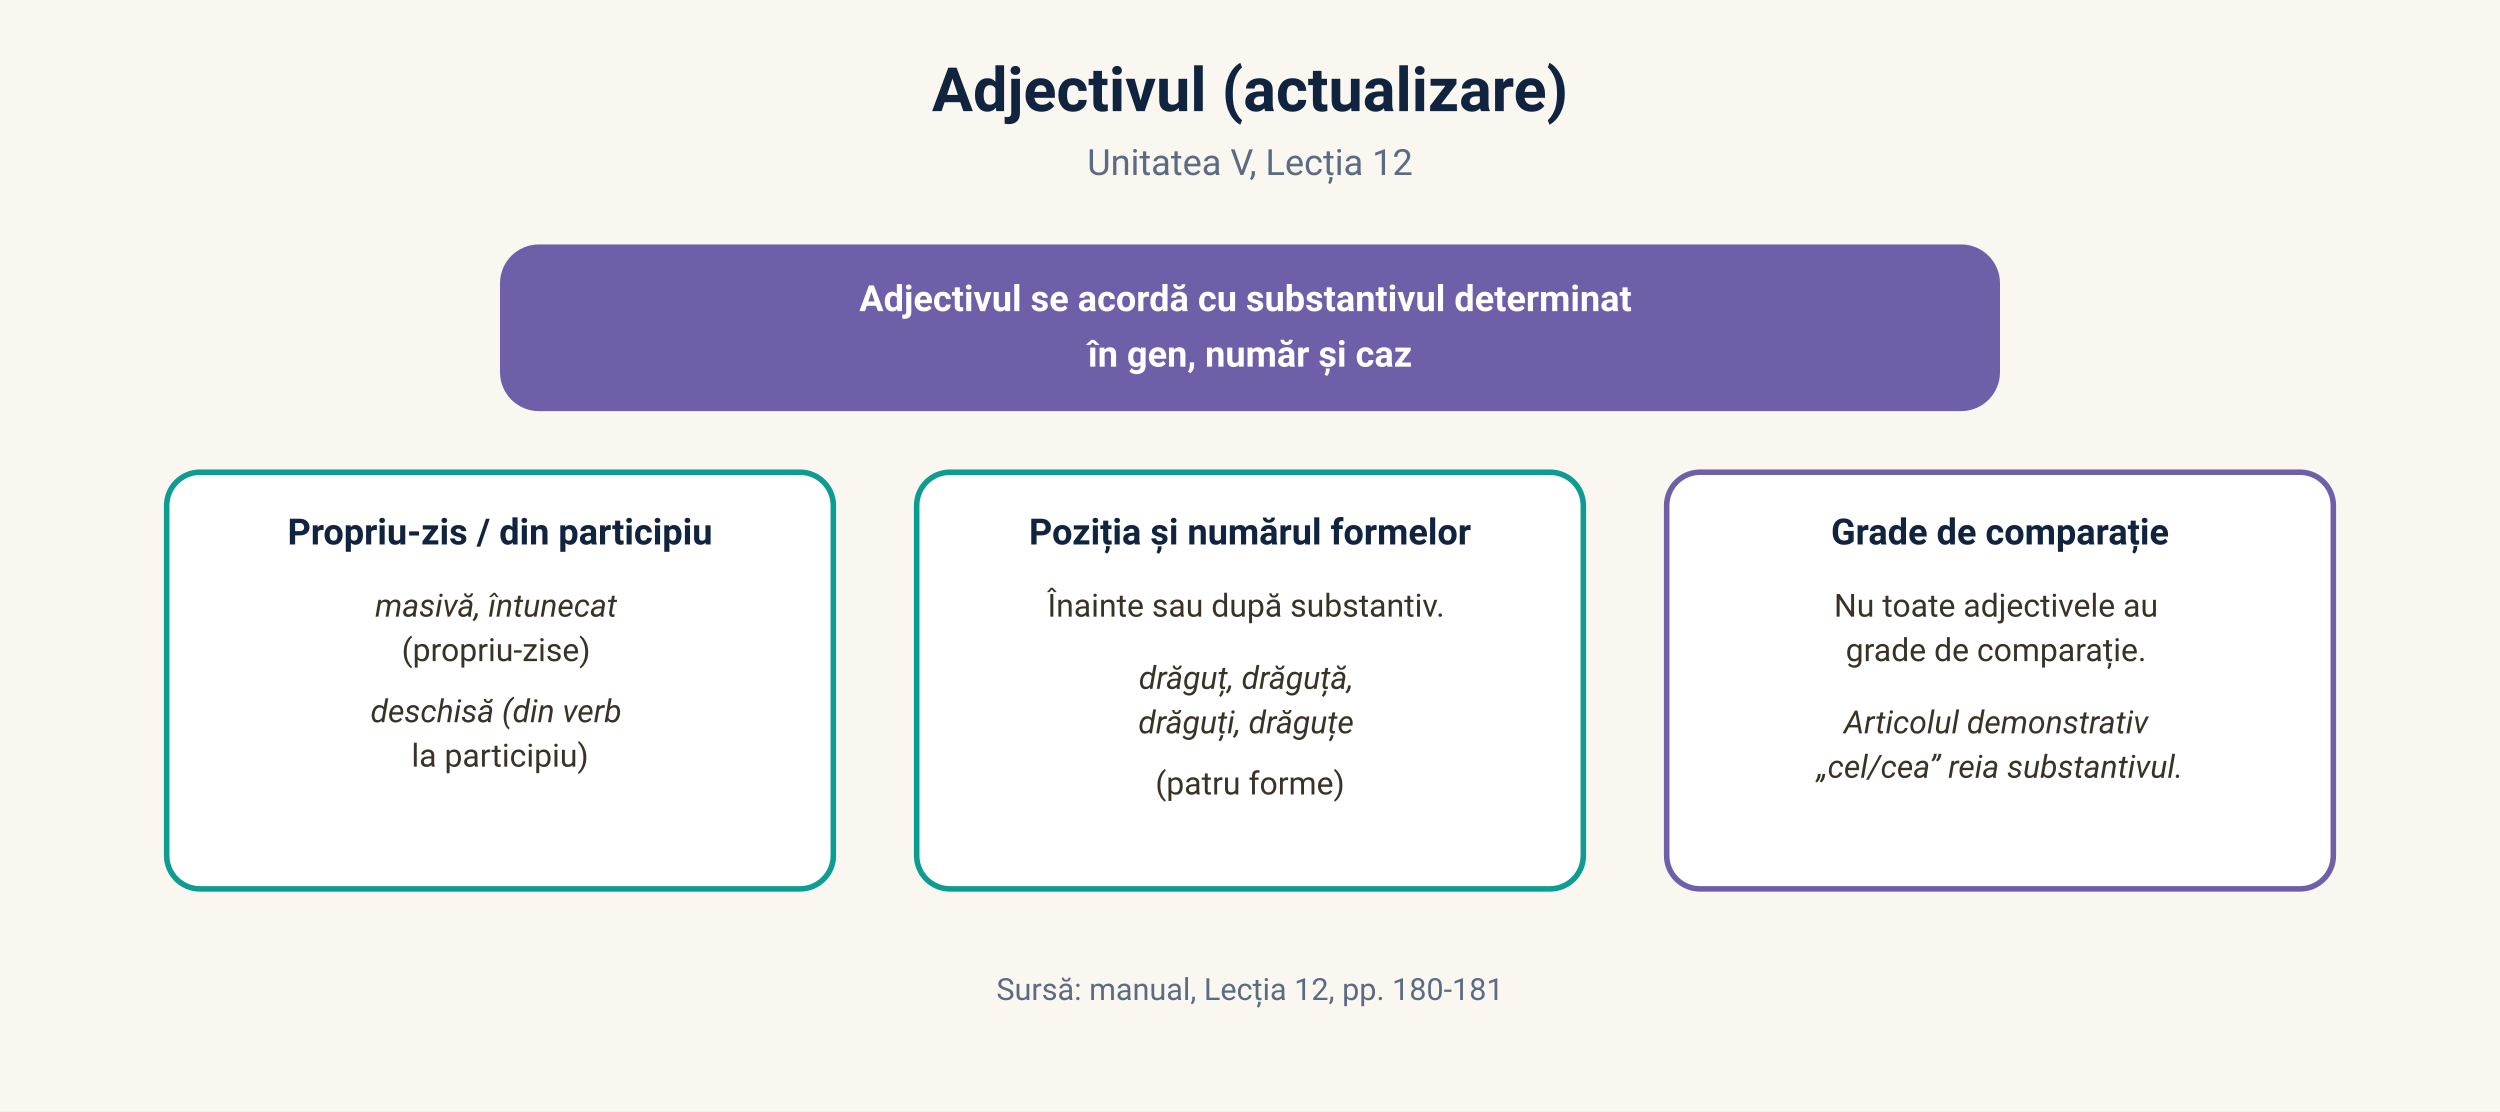
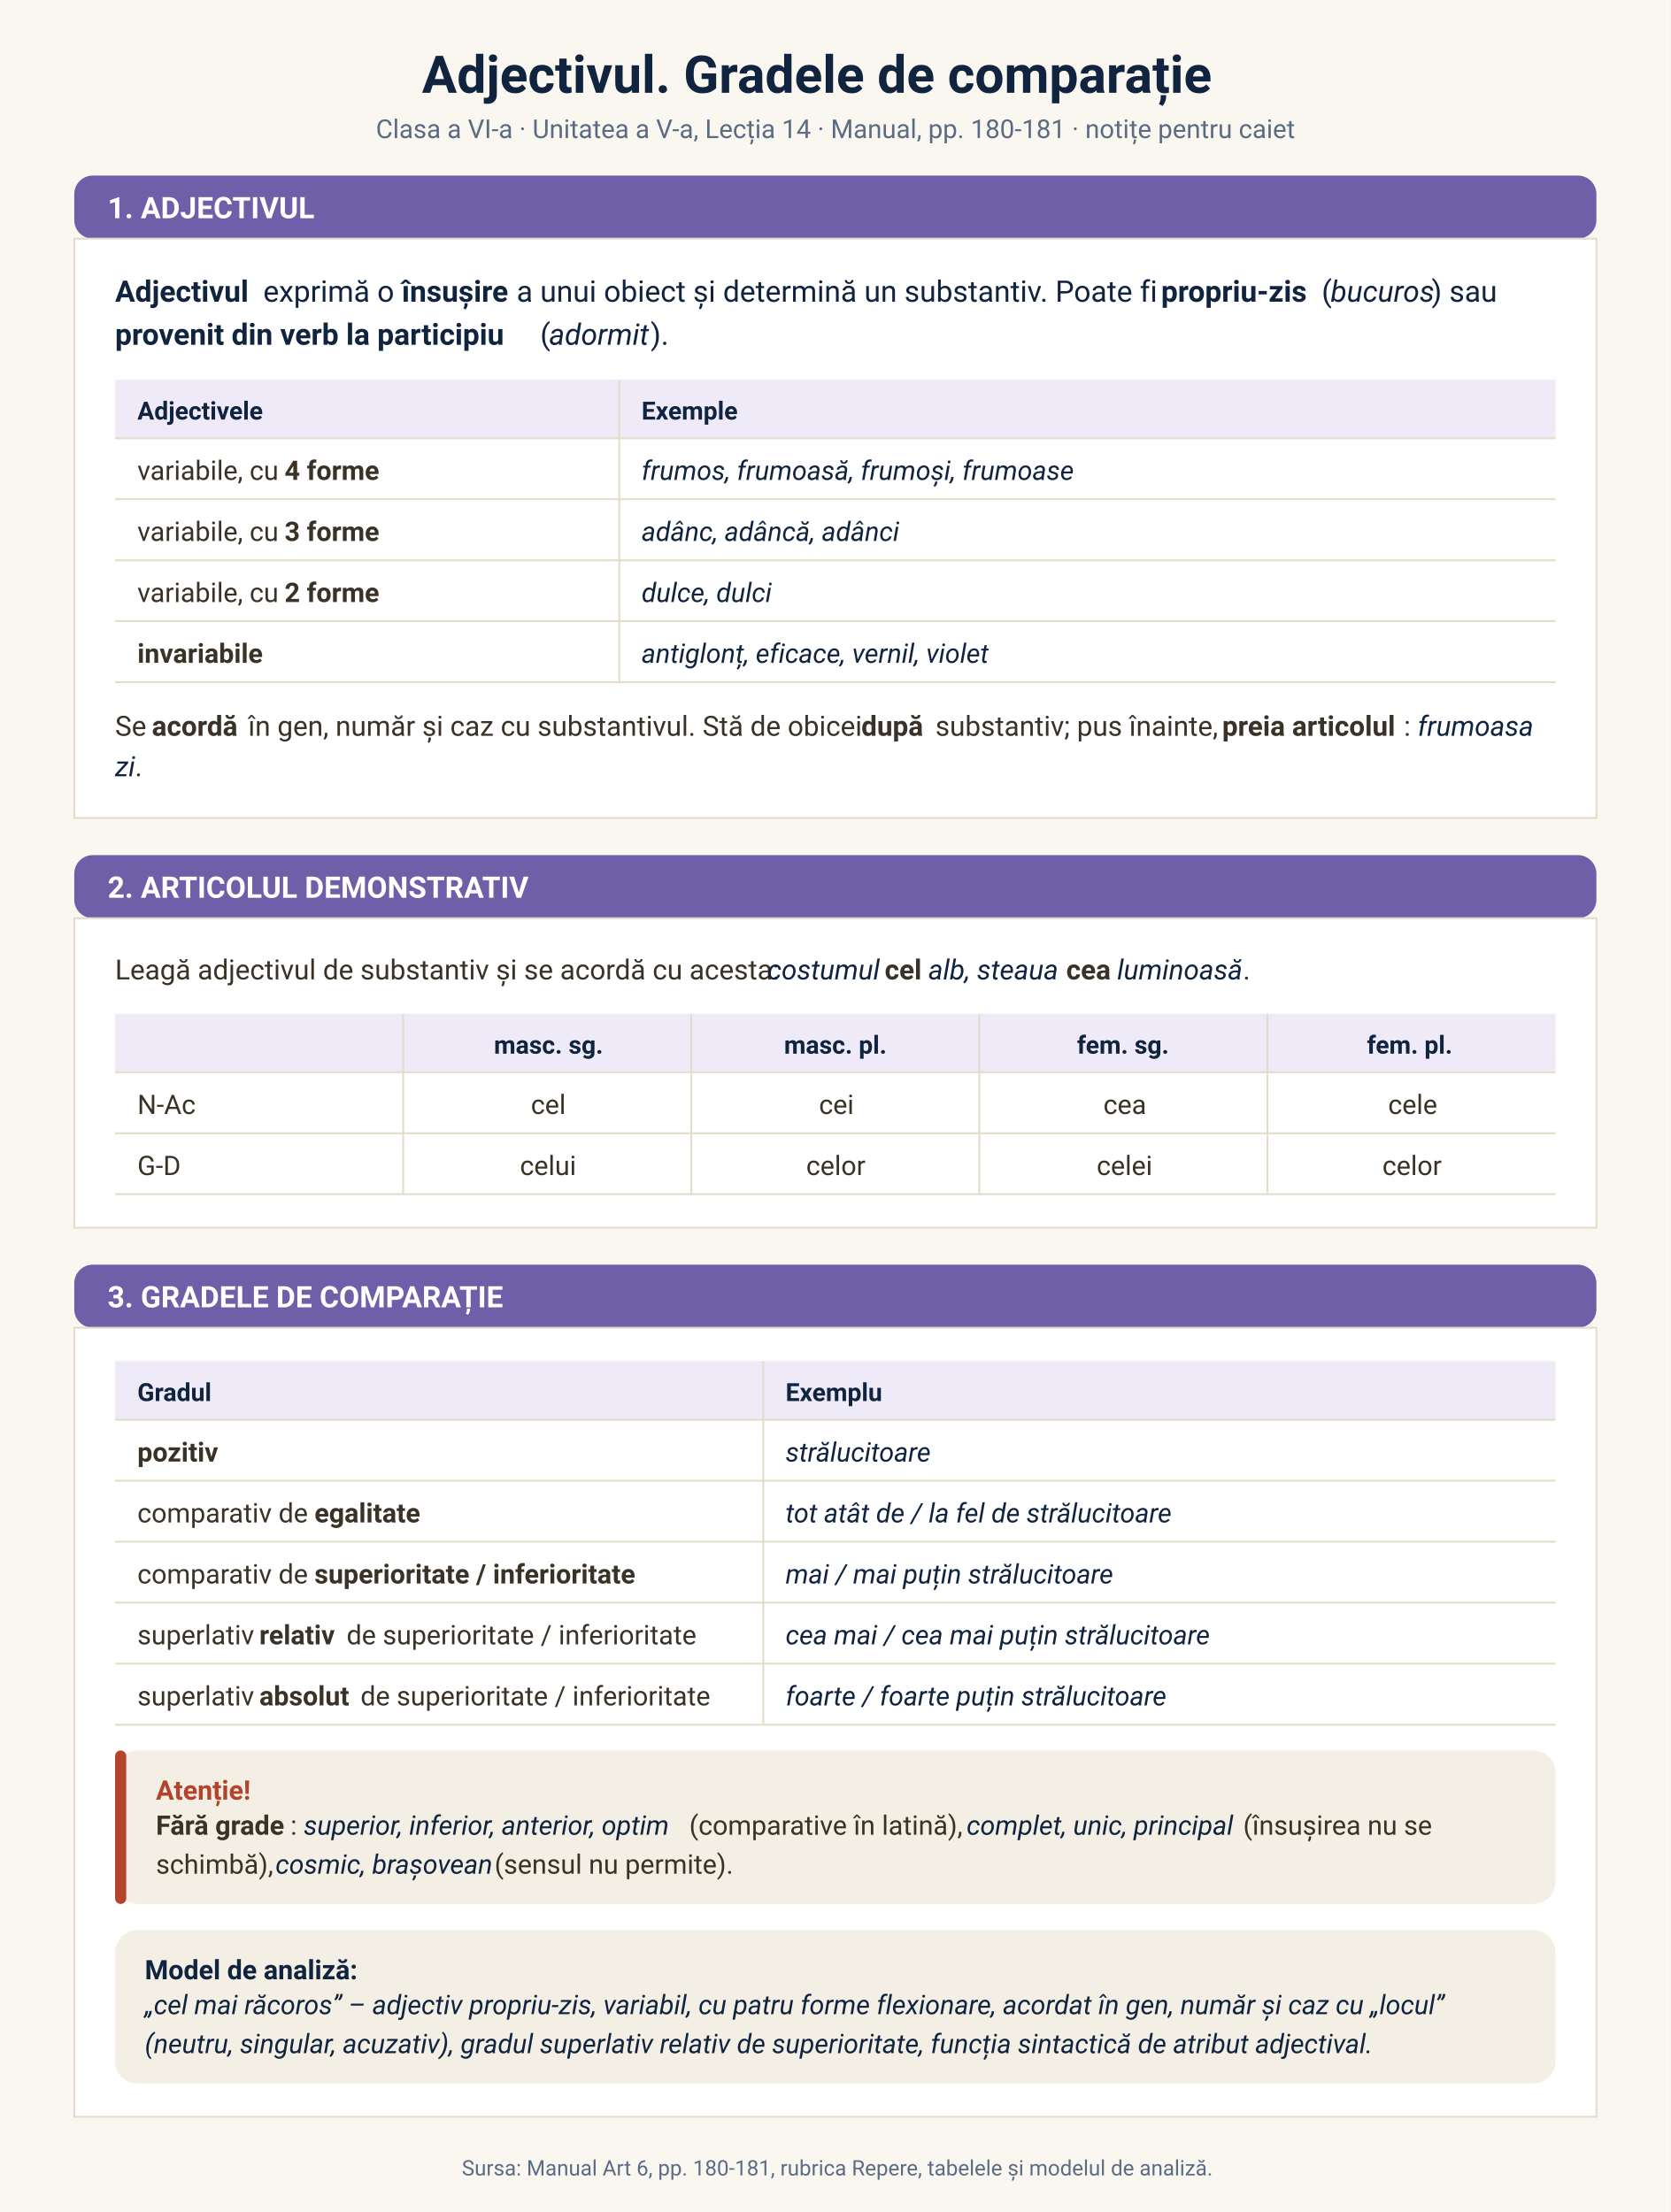
- <svg xmlns="http://www.w3.org/2000/svg" viewBox="0 0 900 400" font-family="'Segoe UI', 'Plus Jakarta Sans', -apple-system, Roboto, sans-serif">
-   <rect width="900" height="400" fill="#faf7f0" />
-   <text x="450" y="40" text-anchor="middle" font-size="22" font-weight="700" fill="#10233f">Adjectivul (actualizare)</text>
-   <text x="450" y="63" text-anchor="middle" font-size="13" fill="#5b6b83">Unitatea V, Lecția 12</text>
-   <rect x="180" y="88" width="540" height="60" rx="14" fill="#6f5ea8" />
-   <text font-size="13" font-weight="700" fill="#ffffff" text-anchor="middle">
-     <tspan x="450" y="112">Adjectivul se acordă cu substantivul determinat</tspan>
-     <tspan x="450" y="132">în gen, număr și caz</tspan>
-   </text>
-   <g>
-     <rect x="60" y="170" width="240" height="150" rx="12" fill="#ffffff" stroke="#0d9c92" stroke-width="2" />
-     <text x="180" y="196" text-anchor="middle" font-size="13" font-weight="700" fill="#10233f">Propriu-zis / din participiu</text>
-     <text font-size="11.5" fill="#3a3226" text-anchor="middle">
-       <tspan x="180" y="222" font-style="italic">masivă, întunecat</tspan>
-       <tspan x="180" y="238">(propriu-zise)</tspan>
-       <tspan x="180" y="260" font-style="italic">deschisă (din verb</tspan>
-       <tspan x="180" y="276">la participiu)</tspan>
-     </text>
-   </g>
-   <g>
-     <rect x="330" y="170" width="240" height="150" rx="12" fill="#ffffff" stroke="#0d9c92" stroke-width="2" />
-     <text x="450" y="196" text-anchor="middle" font-size="13" font-weight="700" fill="#10233f">Poziția și numărul formelor</text>
-     <text font-size="11.5" fill="#3a3226" text-anchor="middle">
-       <tspan x="450" y="222">Înainte sau după substantiv.</tspan>
-       <tspan x="450" y="248" font-style="italic">drăguț, drăguță,</tspan>
-       <tspan x="450" y="264" font-style="italic">drăguți, drăguțe</tspan>
-       <tspan x="450" y="286">(patru forme)</tspan>
-     </text>
-   </g>
-   <g>
-     <rect x="600" y="170" width="240" height="150" rx="12" fill="#ffffff" stroke="#6f5ea8" stroke-width="2" />
-     <text x="720" y="196" text-anchor="middle" font-size="13" font-weight="700" fill="#10233f">Grade de comparație</text>
-     <text font-size="11.5" fill="#3a3226" text-anchor="middle">
-       <tspan x="720" y="222">Nu toate adjectivele au</tspan>
-       <tspan x="720" y="238">grade de comparație.</tspan>
-       <tspan x="720" y="264" font-style="italic">Articolul demonstrativ</tspan>
-       <tspan x="720" y="280" font-style="italic">„cel/cea” reia substantivul.</tspan>
-     </text>
-   </g>
-   <text x="450" y="360" text-anchor="middle" font-size="11" fill="#5b6b83">Sursă: manual, Lecția 12, pp. 180-181</text>
+ <svg xmlns="http://www.w3.org/2000/svg" viewBox="0 0 900 1192" font-family="'Segoe UI', 'Plus Jakarta Sans', -apple-system, Roboto, sans-serif">
+   <rect width="900" height="1192" fill="#faf7f0" />
+   <text x="227.3" y="50.0" font-size="28" fill="#10233f" font-weight="700" textLength="446.3" lengthAdjust="spacing">Adjectivul. Gradele de comparație</text>
+   <text x="202.5" y="74.4" font-size="14" fill="#5b6b83" textLength="495.0" lengthAdjust="spacing">Clasa a VI-a · Unitatea a V-a, Lecția 14 · Manual, pp. 180-181 · notițe pentru caiet</text>
+   <rect x="40" y="94.6" width="820" height="34" rx="10" fill="#6f5ea8" />
+   <text x="58" y="117.6" font-size="16" font-weight="700" fill="#ffffff">1. ADJECTIVUL</text>
+   <rect x="40" y="128.6" width="820" height="312.2" fill="#ffffff" stroke="#e3dccb" />
+   <text x="62.0" y="162.6" font-size="16" fill="#10233f" font-weight="700" textLength="75.5" lengthAdjust="spacing">Adjectivul</text>
+   <text x="141.8" y="162.6" font-size="16" fill="#10233f" textLength="70.2" lengthAdjust="spacing">exprimă o</text>
+   <text x="216.4" y="162.6" font-size="16" fill="#10233f" font-weight="700" textLength="57.6" lengthAdjust="spacing">însușire</text>
+   <text x="278.3" y="162.6" font-size="16" fill="#10233f" textLength="342.8" lengthAdjust="spacing">a unui obiect și determină un substantiv. Poate fi</text>
+   <text x="625.5" y="162.6" font-size="16" fill="#10233f" font-weight="700" textLength="82.2" lengthAdjust="spacing">propriu-zis</text>
+   <text x="712.0" y="162.6" font-size="16" fill="#10233f" textLength="4.8" lengthAdjust="spacing">(</text>
+   <text x="716.8" y="162.6" font-size="16" fill="#10233f" font-style="italic" textLength="54.4" lengthAdjust="spacing">bucuros</text>
+   <text x="771.2" y="162.6" font-size="16" fill="#10233f" textLength="33.1" lengthAdjust="spacing">) sau</text>
+   <text x="62.0" y="185.8" font-size="16" fill="#10233f" font-weight="700" textLength="224.6" lengthAdjust="spacing">provenit din verb la participiu</text>
+   <text x="291.0" y="185.8" font-size="16" fill="#10233f" textLength="4.8" lengthAdjust="spacing">(</text>
+   <text x="295.8" y="185.8" font-size="16" fill="#10233f" font-style="italic" textLength="54.7" lengthAdjust="spacing">adormit</text>
+   <text x="350.5" y="185.8" font-size="16" fill="#10233f" textLength="8.3" lengthAdjust="spacing">).</text>
+   <rect x="62.0" y="204.6" width="776.0" height="31.6" fill="#efeaf8" />
+   <text x="74.0" y="226.1" font-size="13.5" fill="#10233f" font-weight="700" textLength="70.1" lengthAdjust="spacing">Adjectivele</text>
+   <text x="345.6" y="226.1" font-size="13.5" fill="#10233f" font-weight="700" textLength="53.7" lengthAdjust="spacing">Exemple</text>
+   <line x1="62.0" y1="236.2" x2="838.0" y2="236.2" stroke="#e3dccb" />
+   <text x="74.0" y="258.6" font-size="14.5" fill="#3a3226" textLength="75.4" lengthAdjust="spacing">variabile, cu</text>
+   <text x="153.3" y="258.6" font-size="14.5" fill="#3a3226" font-weight="700" textLength="53.8" lengthAdjust="spacing">4 forme</text>
+   <text x="345.6" y="258.6" font-size="14.5" fill="#10233f" font-style="italic" textLength="230.8" lengthAdjust="spacing">frumos, frumoasă, frumoși, frumoase</text>
+   <line x1="62.0" y1="269.0" x2="838.0" y2="269.0" stroke="#e3dccb" />
+   <text x="74.0" y="291.5" font-size="14.5" fill="#3a3226" textLength="75.4" lengthAdjust="spacing">variabile, cu</text>
+   <text x="153.3" y="291.5" font-size="14.5" fill="#3a3226" font-weight="700" textLength="53.8" lengthAdjust="spacing">3 forme</text>
+   <text x="345.6" y="291.5" font-size="14.5" fill="#10233f" font-style="italic" textLength="139.8" lengthAdjust="spacing">adânc, adâncă, adânci</text>
+   <line x1="62.0" y1="301.9" x2="838.0" y2="301.9" stroke="#e3dccb" />
+   <text x="74.0" y="324.4" font-size="14.5" fill="#3a3226" textLength="75.4" lengthAdjust="spacing">variabile, cu</text>
+   <text x="153.3" y="324.4" font-size="14.5" fill="#3a3226" font-weight="700" textLength="53.8" lengthAdjust="spacing">2 forme</text>
+   <text x="345.6" y="324.4" font-size="14.5" fill="#10233f" font-style="italic" textLength="70.2" lengthAdjust="spacing">dulce, dulci</text>
+   <line x1="62.0" y1="334.7" x2="838.0" y2="334.7" stroke="#e3dccb" />
+   <text x="74.0" y="357.2" font-size="14.5" fill="#3a3226" font-weight="700" textLength="71.2" lengthAdjust="spacing">invariabile</text>
+   <text x="345.6" y="357.2" font-size="14.5" fill="#10233f" font-style="italic" textLength="189.5" lengthAdjust="spacing">antiglonț, eficace, vernil, violet</text>
+   <line x1="62.0" y1="367.6" x2="838.0" y2="367.6" stroke="#e3dccb" />
+   <line x1="333.6" y1="204.6" x2="333.6" y2="367.5" stroke="#e3dccb" />
+   <text x="62.0" y="396.5" font-size="15" fill="#3a3226" textLength="15.8" lengthAdjust="spacing">Se</text>
+   <text x="81.8" y="396.5" font-size="15" fill="#3a3226" font-weight="700" textLength="47.9" lengthAdjust="spacing">acordă</text>
+   <text x="133.7" y="396.5" font-size="15" fill="#3a3226" textLength="326.2" lengthAdjust="spacing">în gen, număr și caz cu substantivul. Stă de obicei</text>
+   <text x="464.0" y="396.5" font-size="15" fill="#3a3226" font-weight="700" textLength="35.8" lengthAdjust="spacing">după</text>
+   <text x="503.9" y="396.5" font-size="15" fill="#3a3226" textLength="150.4" lengthAdjust="spacing">substantiv; pus înainte,</text>
+   <text x="658.4" y="396.5" font-size="15" fill="#3a3226" font-weight="700" textLength="98.0" lengthAdjust="spacing">preia articolul</text>
+   <text x="756.3" y="396.5" font-size="15" fill="#3a3226" textLength="3.3" lengthAdjust="spacing">:</text>
+   <text x="763.7" y="396.5" font-size="15" fill="#10233f" font-style="italic" textLength="61.5" lengthAdjust="spacing">frumoasa</text>
+   <text x="62.0" y="418.3" font-size="15" fill="#10233f" font-style="italic" textLength="10.7" lengthAdjust="spacing">zi</text>
+   <text x="72.7" y="418.3" font-size="15" fill="#3a3226" textLength="3.3" lengthAdjust="spacing">.</text>
+   <rect x="40" y="460.8" width="820" height="34" rx="10" fill="#6f5ea8" />
+   <text x="58" y="483.8" font-size="16" font-weight="700" fill="#ffffff">2. ARTICOLUL DEMONSTRATIV</text>
+   <rect x="40" y="494.8" width="820" height="166.8" fill="#ffffff" stroke="#e3dccb" />
+   <text x="62.0" y="527.8" font-size="15" fill="#3a3226" textLength="347.4" lengthAdjust="spacing">Leagă adjectivul de substantiv și se acordă cu acesta:</text>
+   <text x="413.4" y="527.8" font-size="15" fill="#10233f" font-style="italic" textLength="59.1" lengthAdjust="spacing">costumul</text>
+   <text x="476.6" y="527.8" font-size="15" fill="#3a3226" font-weight="700" textLength="19.5" lengthAdjust="spacing">cel</text>
+   <text x="500.1" y="527.8" font-size="15" fill="#10233f" font-style="italic" textLength="70.2" lengthAdjust="spacing">alb, steaua</text>
+   <text x="574.4" y="527.8" font-size="15" fill="#3a3226" font-weight="700" textLength="23.4" lengthAdjust="spacing">cea</text>
+   <text x="601.8" y="527.8" font-size="15" fill="#10233f" font-style="italic" textLength="67.8" lengthAdjust="spacing">luminoasă</text>
+   <text x="669.6" y="527.8" font-size="15" fill="#3a3226" textLength="3.3" lengthAdjust="spacing">.</text>
+   <rect x="62.0" y="546.3" width="776.0" height="31.6" fill="#efeaf8" />
+   <text x="266.1" y="567.8" font-size="13.5" fill="#10233f" font-weight="700" textLength="57.5" lengthAdjust="spacing">masc. sg.</text>
+   <text x="422.4" y="567.8" font-size="13.5" fill="#10233f" font-weight="700" textLength="55.4" lengthAdjust="spacing">masc. pl.</text>
+   <text x="580.2" y="567.8" font-size="13.5" fill="#10233f" font-weight="700" textLength="50.2" lengthAdjust="spacing">fem. sg.</text>
+   <text x="736.4" y="567.8" font-size="13.5" fill="#10233f" font-weight="700" textLength="48.1" lengthAdjust="spacing">fem. pl.</text>
+   <line x1="62.0" y1="577.8" x2="838.0" y2="577.8" stroke="#e3dccb" />
+   <text x="74.0" y="600.3" font-size="14.5" fill="#3a3226" textLength="32.8" lengthAdjust="spacing">N-Ac</text>
+   <text x="286.0" y="600.3" font-size="14.5" fill="#3a3226" textLength="17.7" lengthAdjust="spacing">cel</text>
+   <text x="441.2" y="600.3" font-size="14.5" fill="#3a3226" textLength="17.7" lengthAdjust="spacing">cei</text>
+   <text x="594.4" y="600.3" font-size="14.5" fill="#3a3226" textLength="21.6" lengthAdjust="spacing">cea</text>
+   <text x="747.8" y="600.3" font-size="14.5" fill="#3a3226" textLength="25.2" lengthAdjust="spacing">cele</text>
+   <line x1="62.0" y1="610.7" x2="838.0" y2="610.7" stroke="#e3dccb" />
+   <text x="74.0" y="633.2" font-size="14.5" fill="#3a3226" textLength="26.0" lengthAdjust="spacing">G-D</text>
+   <text x="280.1" y="633.2" font-size="14.5" fill="#3a3226" textLength="29.4" lengthAdjust="spacing">celui</text>
+   <text x="434.3" y="633.2" font-size="14.5" fill="#3a3226" textLength="31.3" lengthAdjust="spacing">celor</text>
+   <text x="590.8" y="633.2" font-size="14.5" fill="#3a3226" textLength="28.7" lengthAdjust="spacing">celei</text>
+   <text x="744.7" y="633.2" font-size="14.5" fill="#3a3226" textLength="31.3" lengthAdjust="spacing">celor</text>
+   <line x1="62.0" y1="643.5" x2="838.0" y2="643.5" stroke="#e3dccb" />
+   <line x1="217.2" y1="546.3" x2="217.2" y2="643.5" stroke="#e3dccb" />
+   <line x1="372.4" y1="546.3" x2="372.4" y2="643.5" stroke="#e3dccb" />
+   <line x1="527.6" y1="546.3" x2="527.6" y2="643.5" stroke="#e3dccb" />
+   <line x1="682.8" y1="546.3" x2="682.8" y2="643.5" stroke="#e3dccb" />
+   <rect x="40" y="681.5" width="820" height="34" rx="10" fill="#6f5ea8" />
+   <text x="58" y="704.5" font-size="16" font-weight="700" fill="#ffffff">3. GRADELE DE COMPARAȚIE</text>
+   <rect x="40" y="715.5" width="820" height="425.2" fill="#ffffff" stroke="#e3dccb" />
+   <rect x="62.0" y="733.5" width="776.0" height="31.6" fill="#efeaf8" />
+   <text x="74.0" y="755.0" font-size="13.5" fill="#10233f" font-weight="700" textLength="42.7" lengthAdjust="spacing">Gradul</text>
+   <text x="423.2" y="755.0" font-size="13.5" fill="#10233f" font-weight="700" textLength="54.7" lengthAdjust="spacing">Exemplu</text>
+   <line x1="62.0" y1="765.1" x2="838.0" y2="765.1" stroke="#e3dccb" />
+   <text x="74.0" y="787.6" font-size="14.5" fill="#3a3226" font-weight="700" textLength="46.4" lengthAdjust="spacing">pozitiv</text>
+   <text x="423.2" y="787.6" font-size="14.5" fill="#10233f" font-style="italic" textLength="78.2" lengthAdjust="spacing">strălucitoare</text>
+   <line x1="62.0" y1="797.9" x2="838.0" y2="797.9" stroke="#e3dccb" />
+   <text x="74.0" y="820.4" font-size="14.5" fill="#3a3226" textLength="91.5" lengthAdjust="spacing">comparativ de</text>
+   <text x="169.4" y="820.4" font-size="14.5" fill="#3a3226" font-weight="700" textLength="59.7" lengthAdjust="spacing">egalitate</text>
+   <text x="423.2" y="820.4" font-size="14.5" fill="#10233f" font-style="italic" textLength="210.1" lengthAdjust="spacing">tot atât de / la fel de strălucitoare</text>
+   <line x1="62.0" y1="830.8" x2="838.0" y2="830.8" stroke="#e3dccb" />
+   <text x="74.0" y="853.3" font-size="14.5" fill="#3a3226" textLength="91.5" lengthAdjust="spacing">comparativ de</text>
+   <text x="169.4" y="853.3" font-size="14.5" fill="#3a3226" font-weight="700" textLength="183.9" lengthAdjust="spacing">superioritate / inferioritate</text>
+   <text x="423.2" y="853.3" font-size="14.5" fill="#10233f" font-style="italic" textLength="180.2" lengthAdjust="spacing">mai / mai puțin strălucitoare</text>
+   <line x1="62.0" y1="863.6" x2="838.0" y2="863.6" stroke="#e3dccb" />
+   <text x="74.0" y="886.1" font-size="14.5" fill="#3a3226" textLength="61.8" lengthAdjust="spacing">superlativ</text>
+   <text x="139.7" y="886.1" font-size="14.5" fill="#3a3226" font-weight="700" textLength="43.1" lengthAdjust="spacing">relativ</text>
+   <text x="186.7" y="886.1" font-size="14.5" fill="#3a3226" textLength="188.6" lengthAdjust="spacing">de superioritate / inferioritate</text>
+   <text x="423.2" y="886.1" font-size="14.5" fill="#10233f" font-style="italic" textLength="230.7" lengthAdjust="spacing">cea mai / cea mai puțin strălucitoare</text>
+   <line x1="62.0" y1="896.5" x2="838.0" y2="896.5" stroke="#e3dccb" />
+   <text x="74.0" y="919.0" font-size="14.5" fill="#3a3226" textLength="61.8" lengthAdjust="spacing">superlativ</text>
+   <text x="139.7" y="919.0" font-size="14.5" fill="#3a3226" font-weight="700" textLength="50.6" lengthAdjust="spacing">absolut</text>
+   <text x="194.2" y="919.0" font-size="14.5" fill="#3a3226" textLength="188.6" lengthAdjust="spacing">de superioritate / inferioritate</text>
+   <text x="423.2" y="919.0" font-size="14.5" fill="#10233f" font-style="italic" textLength="206.1" lengthAdjust="spacing">foarte / foarte puțin strălucitoare</text>
+   <line x1="62.0" y1="929.4" x2="838.0" y2="929.4" stroke="#e3dccb" />
+   <line x1="411.2" y1="733.5" x2="411.2" y2="929.3" stroke="#e3dccb" />
+   <rect x="62.0" y="943.3" width="776.0" height="82.7" rx="12" fill="#f3efe4" />
+   <rect x="62.0" y="943.3" width="6" height="82.7" rx="3" fill="#b4432c" />
+   <text x="84.0" y="969.8" font-size="14.5" fill="#b4432c" font-weight="700" textLength="54.8" lengthAdjust="spacing">Atenție!</text>
+   <text x="84.0" y="988.7" font-size="14.5" fill="#3a3226" font-weight="700" textLength="72.5" lengthAdjust="spacing">Fără grade</text>
+   <text x="156.5" y="988.7" font-size="14.5" fill="#3a3226" textLength="3.2" lengthAdjust="spacing">:</text>
+   <text x="163.6" y="988.7" font-size="14.5" fill="#10233f" font-style="italic" textLength="203.8" lengthAdjust="spacing">superior, inferior, anterior, optim</text>
+   <text x="371.3" y="988.7" font-size="14.5" fill="#3a3226" textLength="145.4" lengthAdjust="spacing">(comparative în latină),</text>
+   <text x="520.7" y="988.7" font-size="14.5" fill="#10233f" font-style="italic" textLength="145.1" lengthAdjust="spacing">complet, unic, principal</text>
+   <text x="669.7" y="988.7" font-size="14.5" fill="#3a3226" textLength="98.0" lengthAdjust="spacing">(însușirea nu se</text>
+   <text x="84.0" y="1009.7" font-size="14.5" fill="#3a3226" textLength="60.5" lengthAdjust="spacing">schimbă),</text>
+   <text x="148.4" y="1009.7" font-size="14.5" fill="#10233f" font-style="italic" textLength="114.1" lengthAdjust="spacing">cosmic, brașovean</text>
+   <text x="266.4" y="1009.7" font-size="14.5" fill="#3a3226" textLength="125.6" lengthAdjust="spacing">(sensul nu permite).</text>
+   <rect x="62.0" y="1040.1" width="776.0" height="82.7" rx="12" fill="#f3efe4" />
+   <text x="78.0" y="1066.6" font-size="14.5" fill="#10233f" font-weight="700" textLength="119.9" lengthAdjust="spacing">Model de analiză:</text>
+   <text x="78.0" y="1085.4" font-size="14.5" fill="#10233f" font-style="italic" textLength="707.6" lengthAdjust="spacing">„cel mai răcoros” – adjectiv propriu-zis, variabil, cu patru forme flexionare, acordat în gen, număr și caz cu „locul”</text>
+   <text x="78.0" y="1106.4" font-size="14.5" fill="#10233f" font-style="italic" textLength="668.6" lengthAdjust="spacing">(neutru, singular, acuzativ), gradul superlativ relativ de superioritate, funcția sintactică de atribut adjectival.</text>
+   <text x="248.8" y="1172.3" font-size="11.5" fill="#5b6b83" textLength="402.5" lengthAdjust="spacing">Sursa: Manual Art 6, pp. 180-181, rubrica Repere, tabelele și modelul de analiză.</text>
</svg>
